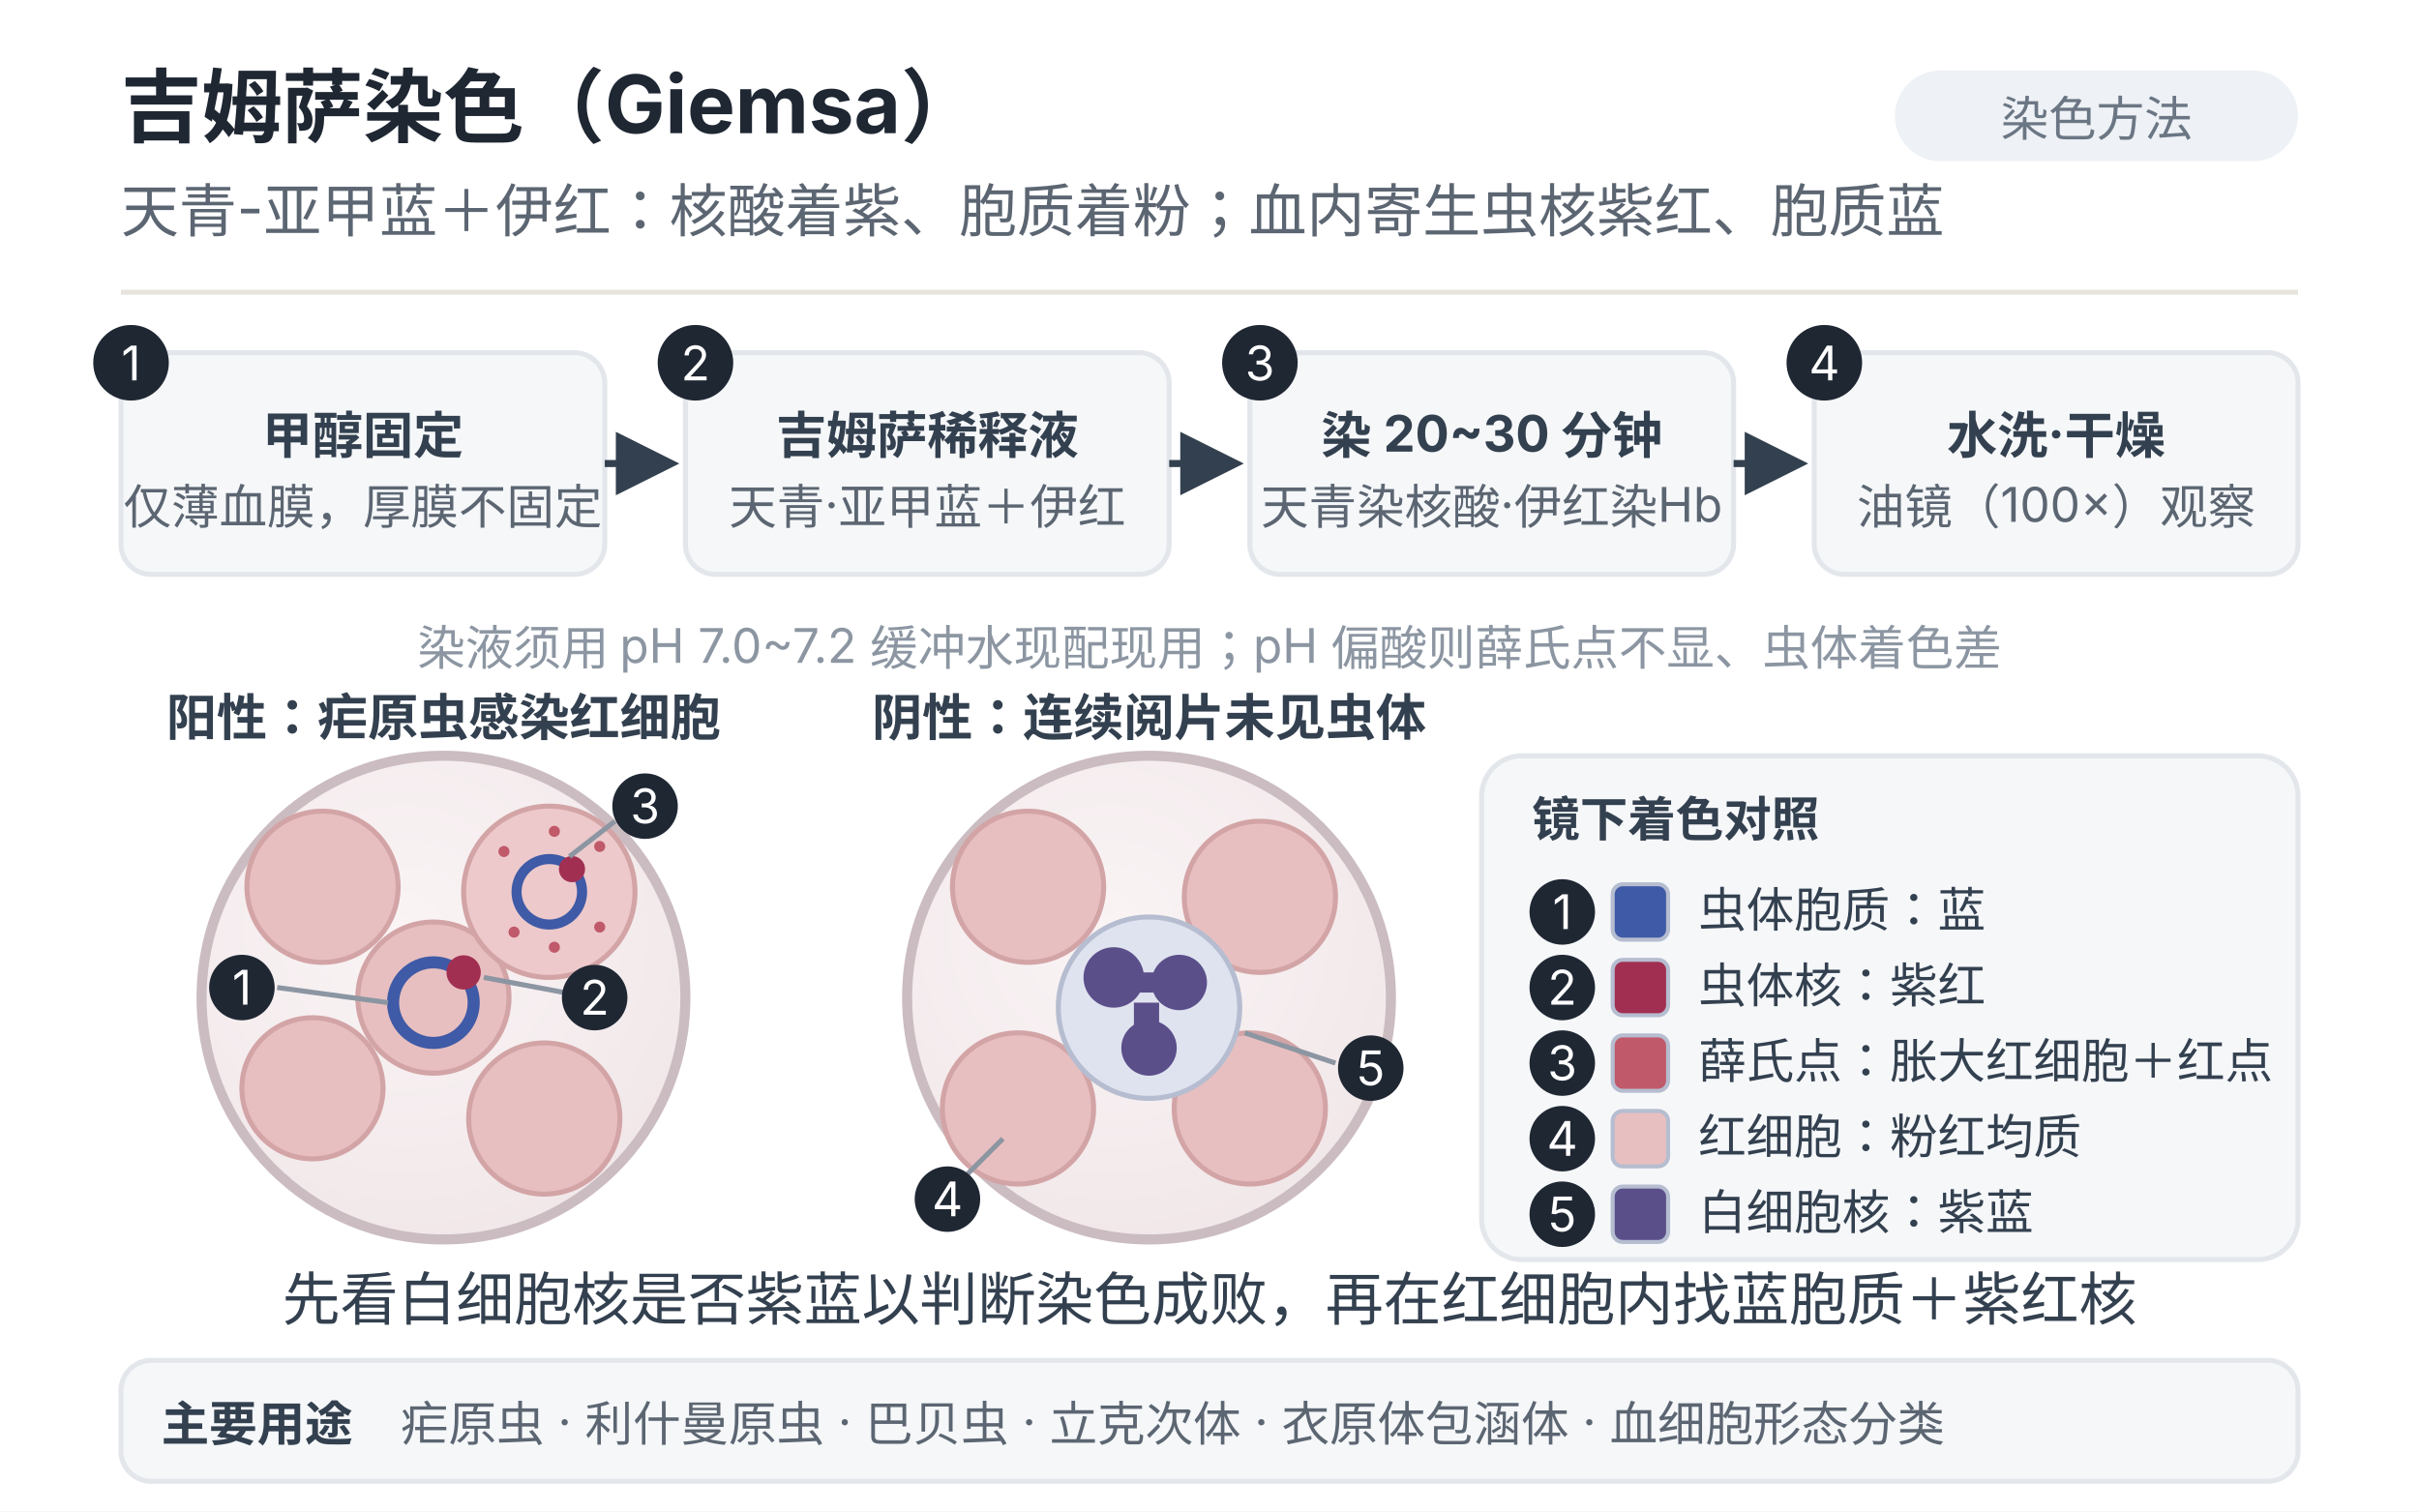
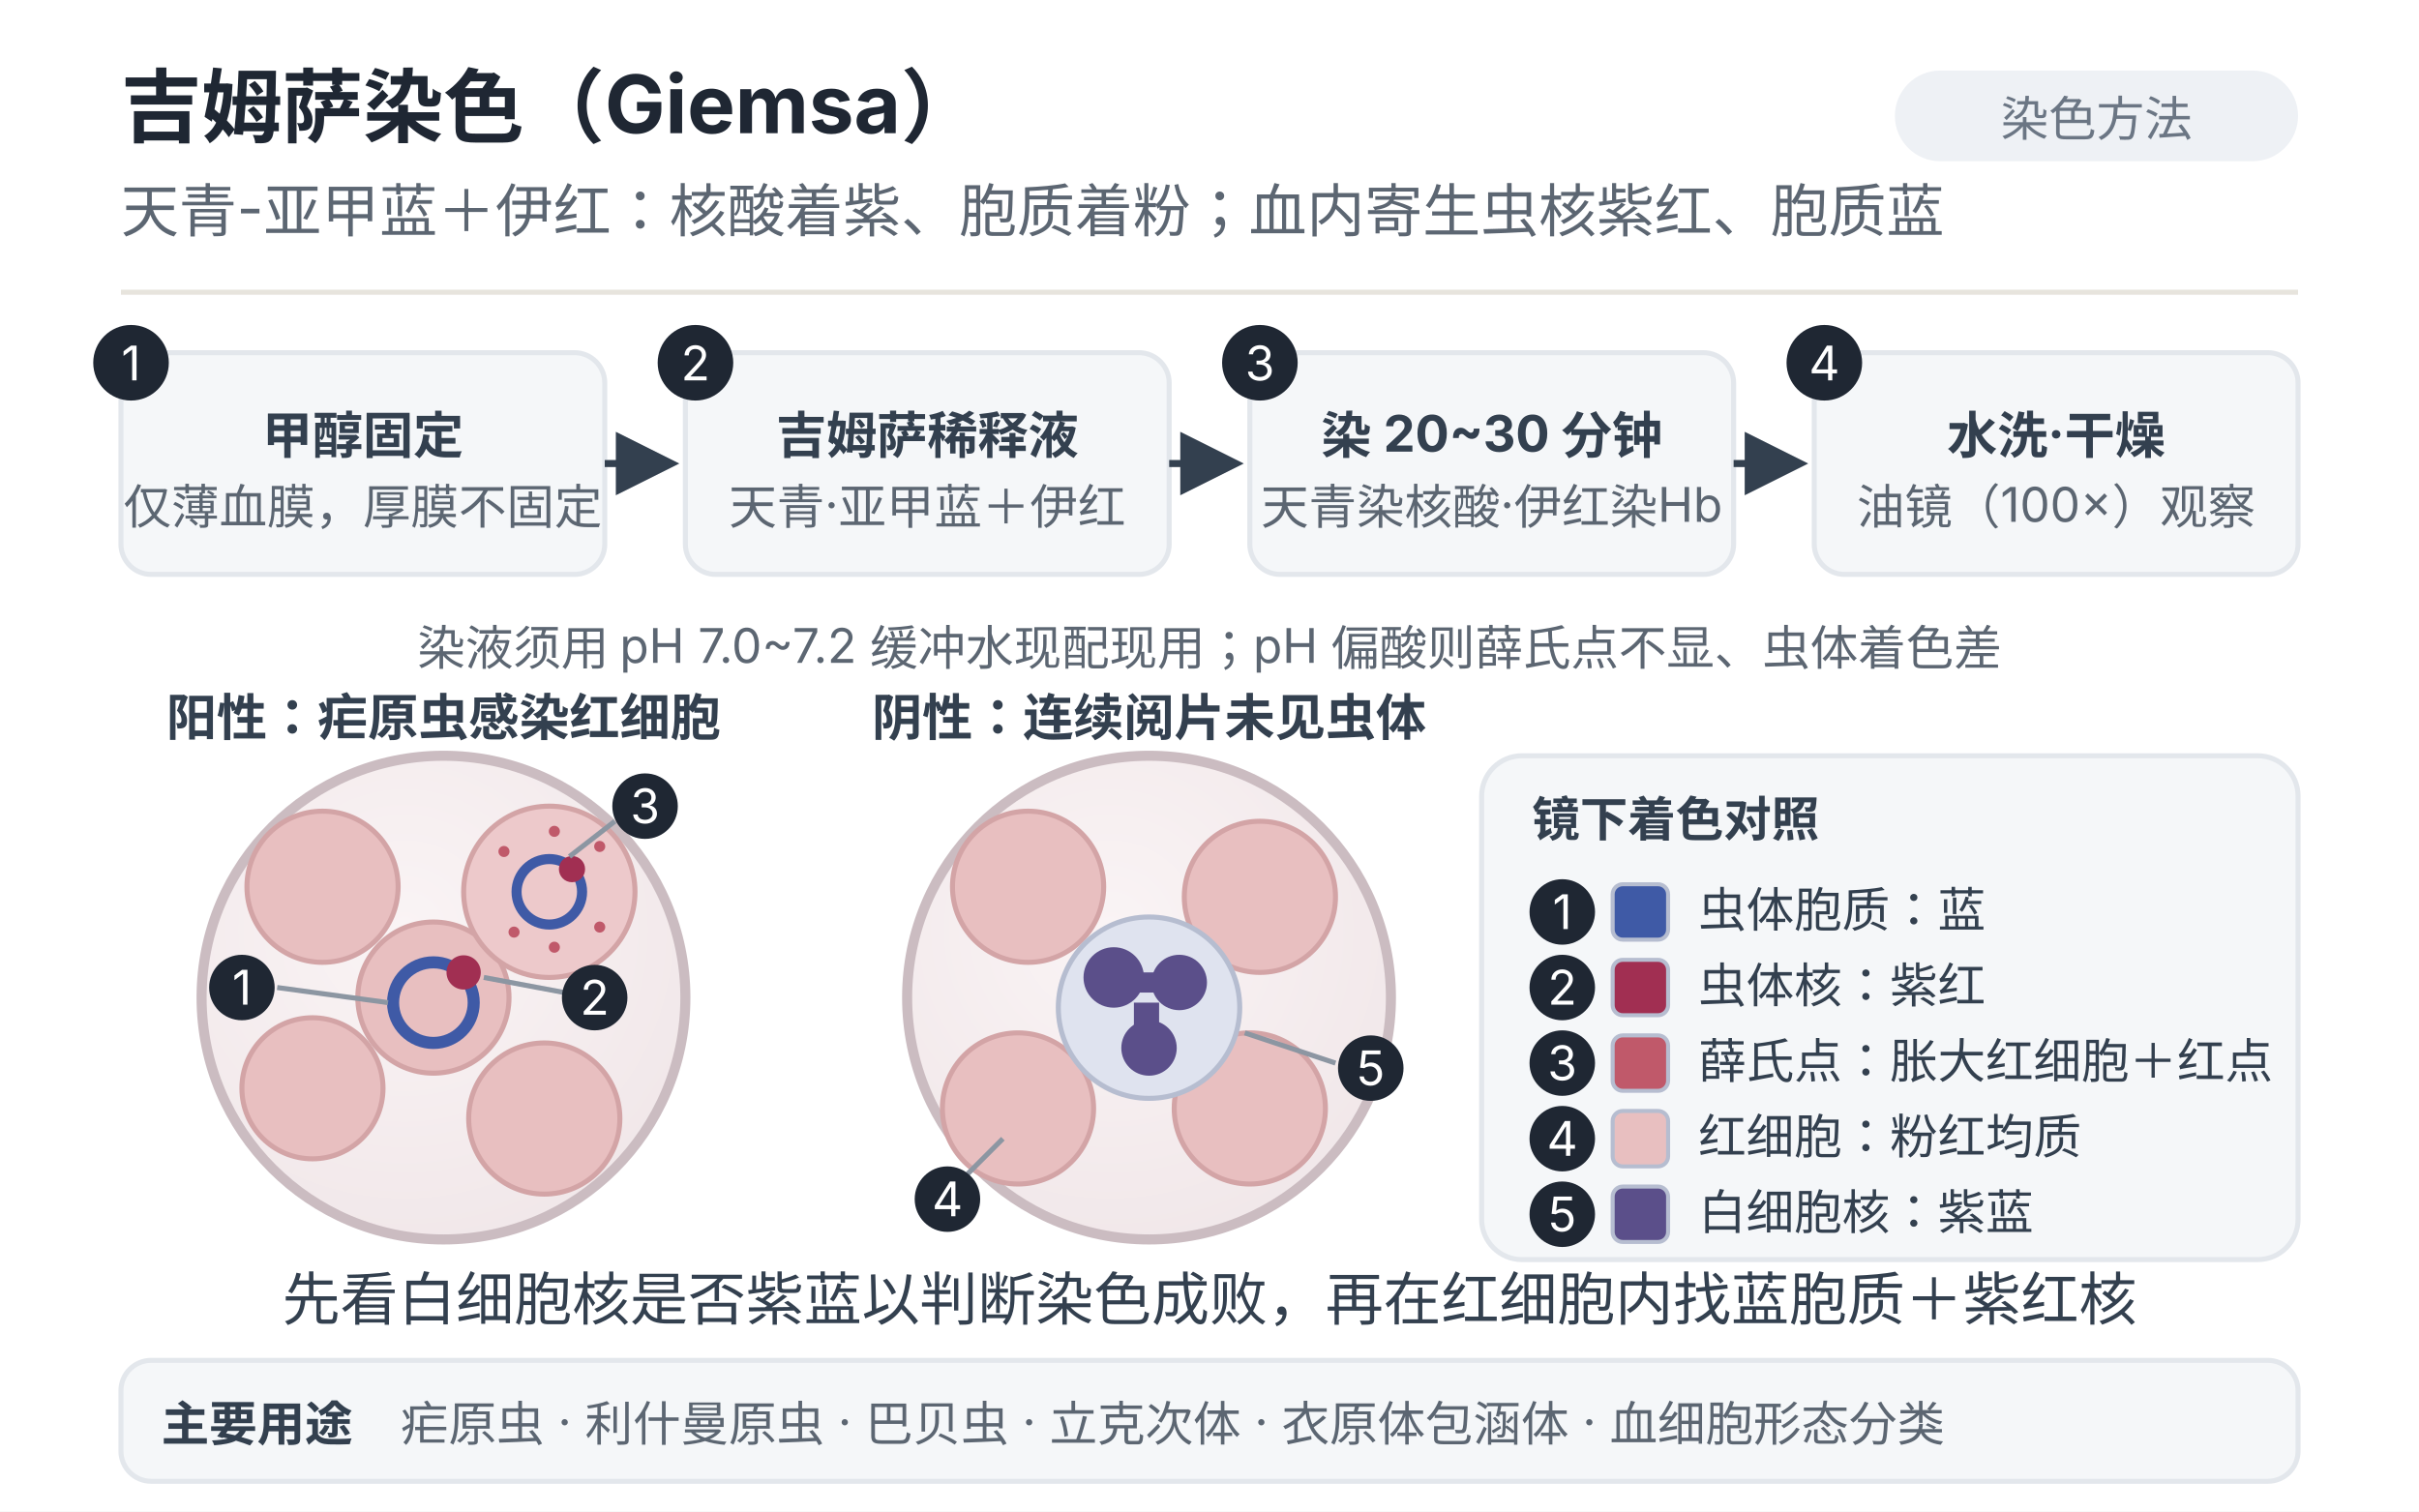
<svg xmlns="http://www.w3.org/2000/svg" viewBox="0 0 480 300" role="img" font-family="-apple-system,'PingFang SC','Microsoft YaHei',sans-serif">
  <defs>
    <marker id="arr" markerWidth="9" markerHeight="9" refX="7" refY="4.5" orient="auto">
      <path d="M0,0 L9,4.5 L0,9 z" fill="#33404f" />
    </marker>
    <radialGradient id="gField" cx="42%" cy="36%" r="74%">
      <stop offset="0%" stop-color="#faf4f5" />
      <stop offset="100%" stop-color="#f0e6e8" />
    </radialGradient>
  </defs>
  <rect width="480" height="300" fill="#ffffff" />
  <text x="24" y="27" font-size="16" font-weight="700" fill="#1f2733">吉姆萨染色（Giemsa）</text>
  <rect x="376" y="14" width="80" height="18" rx="9" fill="#eef1f5" />
  <text x="416" y="27" text-anchor="middle" font-size="9.5" fill="#6b7684">染色方法</text>
  <text x="24" y="46" font-size="11.5" fill="#5c6672">天青-亚甲蓝＋伊红：核酸着紫、胞质着粉；血内寄生虫核紫红、胞质蓝</text>
  <line x1="24" y1="58" x2="456" y2="58" stroke="#e7e4dd" />
  <g fill="#f5f7f9" stroke="#e3e7ec">
    <rect x="24" y="70" width="96" height="44" rx="6" />
    <rect x="136" y="70" width="96" height="44" rx="6" />
    <rect x="248" y="70" width="96" height="44" rx="6" />
    <rect x="360" y="70" width="96" height="44" rx="6" />
  </g>
  <g stroke="#33404f" stroke-width="1.4">
    <line x1="120" y1="92" x2="132" y2="92" marker-end="url(#arr)" />
    <line x1="232" y1="92" x2="244" y2="92" marker-end="url(#arr)" />
    <line x1="344" y1="92" x2="356" y2="92" marker-end="url(#arr)" />
  </g>
  <g fill="#1f2733">
    <circle cx="26" cy="72" r="7.5" />
    <circle cx="138" cy="72" r="7.5" />
    <circle cx="250" cy="72" r="7.5" />
    <circle cx="362" cy="72" r="7.5" />
  </g>
  <g text-anchor="middle" font-size="9.5" fill="#ffffff">
    <text text-anchor="middle" x="26" y="75.5">1</text>
    <text text-anchor="middle" x="138" y="75.5">2</text>
    <text text-anchor="middle" x="250" y="75.5">3</text>
    <text text-anchor="middle" x="362" y="75.5">4</text>
  </g>
  <g text-anchor="middle" font-size="10" font-weight="700" fill="#33404f">
    <text text-anchor="middle" x="72" y="90">甲醇固定</text>
    <text text-anchor="middle" x="184" y="90">吉姆萨稀释液</text>
    <text text-anchor="middle" x="296" y="90">染 20~30 分钟</text>
    <text text-anchor="middle" x="408" y="90">水洗·干燥</text>
  </g>
  <g text-anchor="middle" font-size="9.5" fill="#5c6672">
    <text text-anchor="middle" x="72" y="104">仅薄血膜，厚膜不固定</text>
    <text text-anchor="middle" x="184" y="104">天青·亚甲蓝＋伊红</text>
    <text text-anchor="middle" x="296" y="104">天青染核酸·伊红染Hb</text>
    <text text-anchor="middle" x="408" y="104">油镜（100×）观察</text>
  </g>
-   <text x="240" y="132" text-anchor="middle" font-size="9.5" fill="#8c96a2">染液须用 pH 7.0~7.2 缓冲水现配现用；pH 偏酸则薛氏点不显、虫体着色差</text>
+   <text x="240" y="132" text-anchor="middle" font-size="9.5" fill="#5c6672">染液须用 pH 7.0~7.2 缓冲水现配现用；pH 偏酸则薛氏点不显、虫体着色差</text>
  <text x="88" y="146" text-anchor="middle" font-size="10" font-weight="700" fill="#33404f">阳性：疟原虫感染红细胞</text>
  <text x="228" y="146" text-anchor="middle" font-size="10" font-weight="700" fill="#33404f">阴性：连续阅片未见虫体</text>
  <circle cx="88" cy="198" r="48" fill="url(#gField)" stroke="#cbbcc1" stroke-width="2" />
  <g fill="#e8bfc0" stroke="#d3a4a6" stroke-width="1">
    <circle cx="64" cy="176" r="15" />
    <circle cx="62" cy="216" r="14" />
    <circle cx="108" cy="222" r="15" />
  </g>
  <circle cx="86" cy="198" r="15" fill="#e8bfc0" stroke="#d3a4a6" stroke-width="1" />
  <circle cx="86" cy="199" r="8" fill="none" stroke="#3f5aa6" stroke-width="2.4" />
  <circle cx="92" cy="193" r="3.4" fill="#a12f52" />
  <circle cx="109" cy="177" r="17" fill="#edc9cb" stroke="#d3a4a6" stroke-width="1" />
  <circle cx="109" cy="177" r="6.5" fill="none" stroke="#3f5aa6" stroke-width="2" />
  <circle cx="113.5" cy="172.5" r="2.6" fill="#a12f52" />
  <g fill="#c0596a">
    <circle cx="100" cy="169" r="1.1" />
    <circle cx="119" cy="168" r="1.1" />
    <circle cx="102" cy="185" r="1.1" />
    <circle cx="119" cy="184" r="1.1" />
    <circle cx="110" cy="165" r="1.1" />
    <circle cx="110" cy="188" r="1.1" />
  </g>
  <g stroke="#8c96a2" stroke-width="1">
    <line x1="55" y1="196" x2="77" y2="199" />
    <line x1="112" y1="197" x2="96" y2="194" />
    <line x1="122" y1="163" x2="113" y2="170" />
  </g>
  <g fill="#1f2733">
    <circle cx="48" cy="196" r="6.5" />
    <circle cx="118" cy="198" r="6.5" />
    <circle cx="128" cy="160" r="6.5" />
  </g>
  <g text-anchor="middle" font-size="9.5" fill="#ffffff">
    <text text-anchor="middle" x="48" y="199.4">1</text>
    <text text-anchor="middle" x="118" y="201.4">2</text>
    <text text-anchor="middle" x="128" y="163.4">3</text>
  </g>
  <circle cx="228" cy="198" r="48" fill="url(#gField)" stroke="#cbbcc1" stroke-width="2" />
  <g fill="#e8bfc0" stroke="#d3a4a6" stroke-width="1">
    <circle cx="204" cy="176" r="15" />
    <circle cx="250" cy="178" r="15" />
    <circle cx="202" cy="220" r="15" />
    <circle cx="248" cy="220" r="15" />
  </g>
  <circle cx="228" cy="200" r="18" fill="#dfe3ef" stroke="#b6bdd0" stroke-width="1" />
  <g fill="#5b4f8a">
    <circle cx="221" cy="194" r="6" />
    <circle cx="234" cy="195" r="5.5" />
    <circle cx="228" cy="208" r="5.5" />
    <rect x="224" y="193" width="8" height="4" />
    <rect x="225" y="199" width="5" height="6" />
  </g>
  <g stroke="#8c96a2" stroke-width="1">
    <line x1="192" y1="233" x2="199" y2="226" />
    <line x1="265" y1="211" x2="247" y2="205" />
  </g>
  <g fill="#1f2733">
    <circle cx="188" cy="238" r="6.5" />
    <circle cx="272" cy="212" r="6.5" />
  </g>
  <g text-anchor="middle" font-size="9.5" fill="#ffffff">
    <text text-anchor="middle" x="188" y="241.4">4</text>
    <text text-anchor="middle" x="272" y="215.4">5</text>
  </g>
  <rect x="294" y="150" width="162" height="100" rx="8" fill="#f5f7f9" stroke="#e3e7ec" />
  <text x="304" y="166" font-size="9.5" font-weight="700" fill="#33404f">镜下着色对照</text>
  <g fill="#1f2733">
    <circle cx="310" cy="181" r="6.5" />
    <circle cx="310" cy="196" r="6.5" />
    <circle cx="310" cy="211" r="6.5" />
    <circle cx="310" cy="226" r="6.5" />
    <circle cx="310" cy="241" r="6.5" />
  </g>
  <g text-anchor="middle" font-size="9.5" fill="#ffffff">
    <text text-anchor="middle" x="310" y="184.4">1</text>
    <text text-anchor="middle" x="310" y="199.4">2</text>
    <text text-anchor="middle" x="310" y="214.4">3</text>
    <text text-anchor="middle" x="310" y="229.4">4</text>
    <text text-anchor="middle" x="310" y="244.4">5</text>
  </g>
  <g stroke="#b6bdd0" stroke-width="0.8">
    <rect x="320" y="175.5" width="11" height="11" rx="2" fill="#3f5aa6" />
    <rect x="320" y="190.5" width="11" height="11" rx="2" fill="#a12f52" />
    <rect x="320" y="205.5" width="11" height="11" rx="2" fill="#c0596a" />
    <rect x="320" y="220.5" width="11" height="11" rx="2" fill="#e8bfc0" />
    <rect x="320" y="235.5" width="11" height="11" rx="2" fill="#5b4f8a" />
  </g>
  <g font-size="9.5" fill="#33404f">
    <text x="337" y="184">虫体胞质：蓝</text>
    <text x="337" y="199">虫体核：紫红</text>
    <text x="337" y="214">薛氏点：胀大红细胞＋红点</text>
    <text x="337" y="229">红细胞：粉红均质</text>
    <text x="337" y="244">白细胞核：紫蓝</text>
  </g>
  <text x="240" y="262" text-anchor="middle" font-size="11.5" fill="#33404f">先看白细胞核是否紫蓝以判断染色成败，再在红细胞内找蓝胞质＋紫红核</text>
  <rect x="24" y="270" width="432" height="24" rx="6" fill="#f5f7f9" stroke="#e3e7ec" />
  <text x="32" y="286" font-size="9.5" fill="#5c6672">
    <tspan font-weight="700" fill="#33404f">主要用途</tspan>　疟原虫 · 利什曼原虫 · 巴贝虫 · 立克次体 · 衣原体包涵体 · 血细胞形态分类</text>
</svg>
